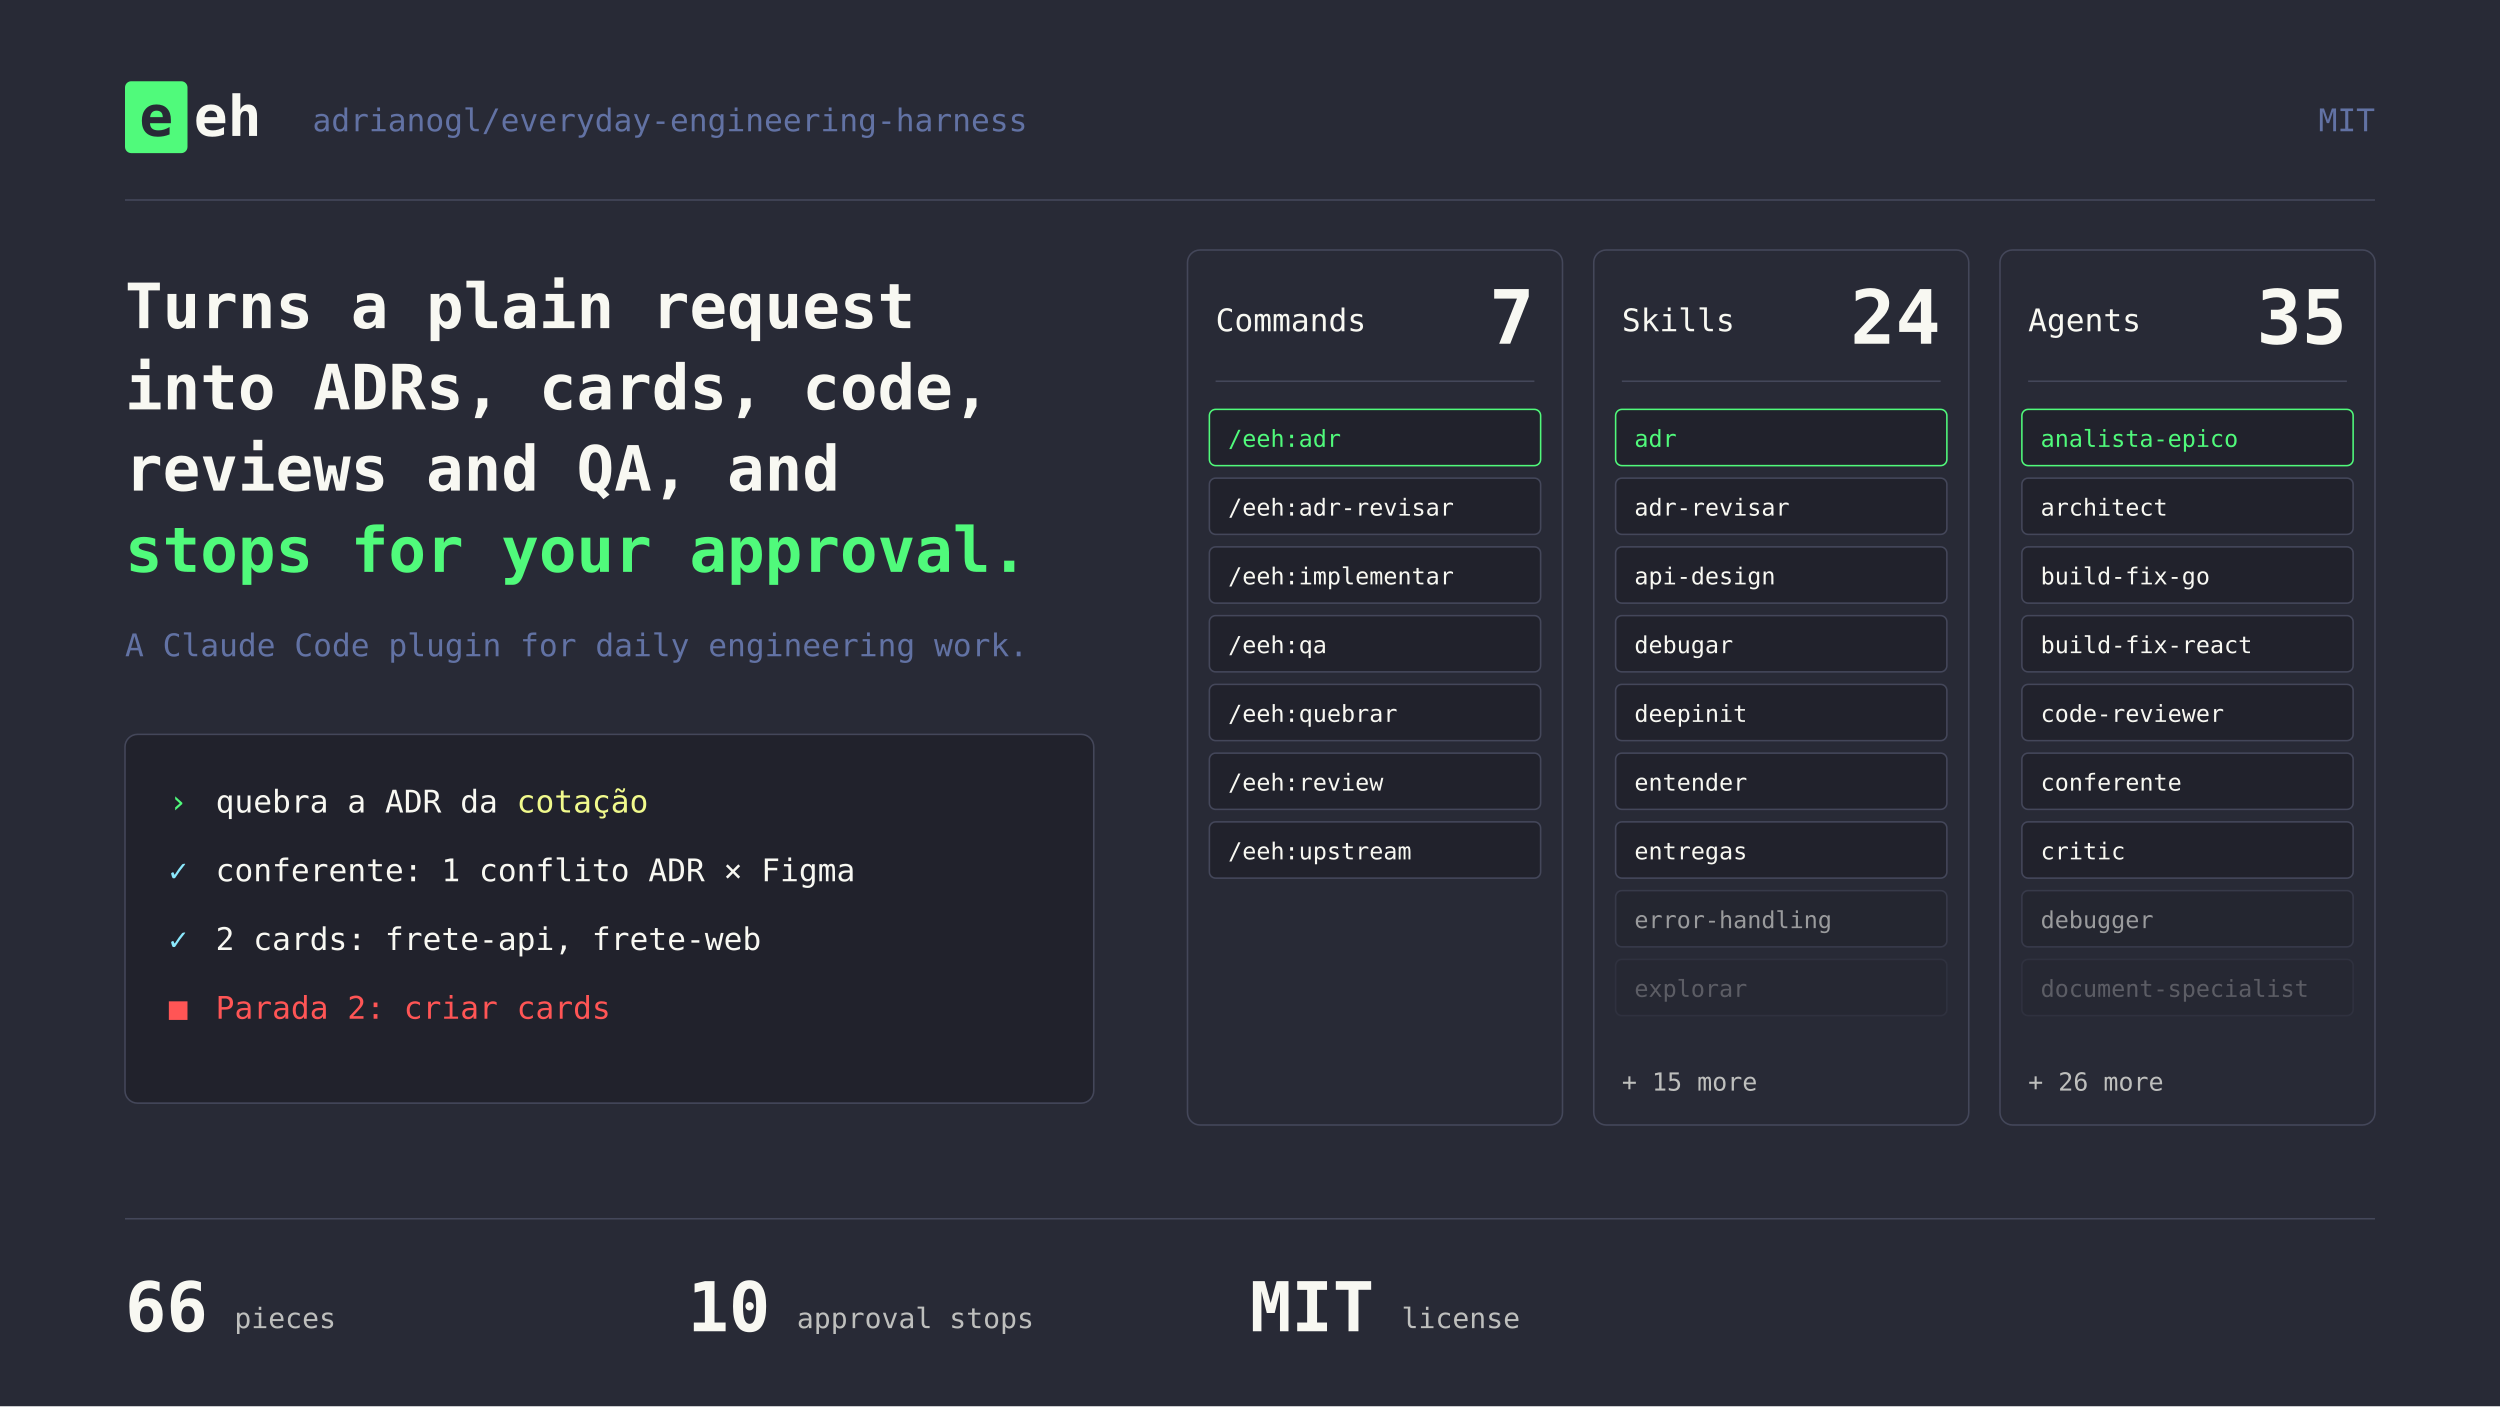
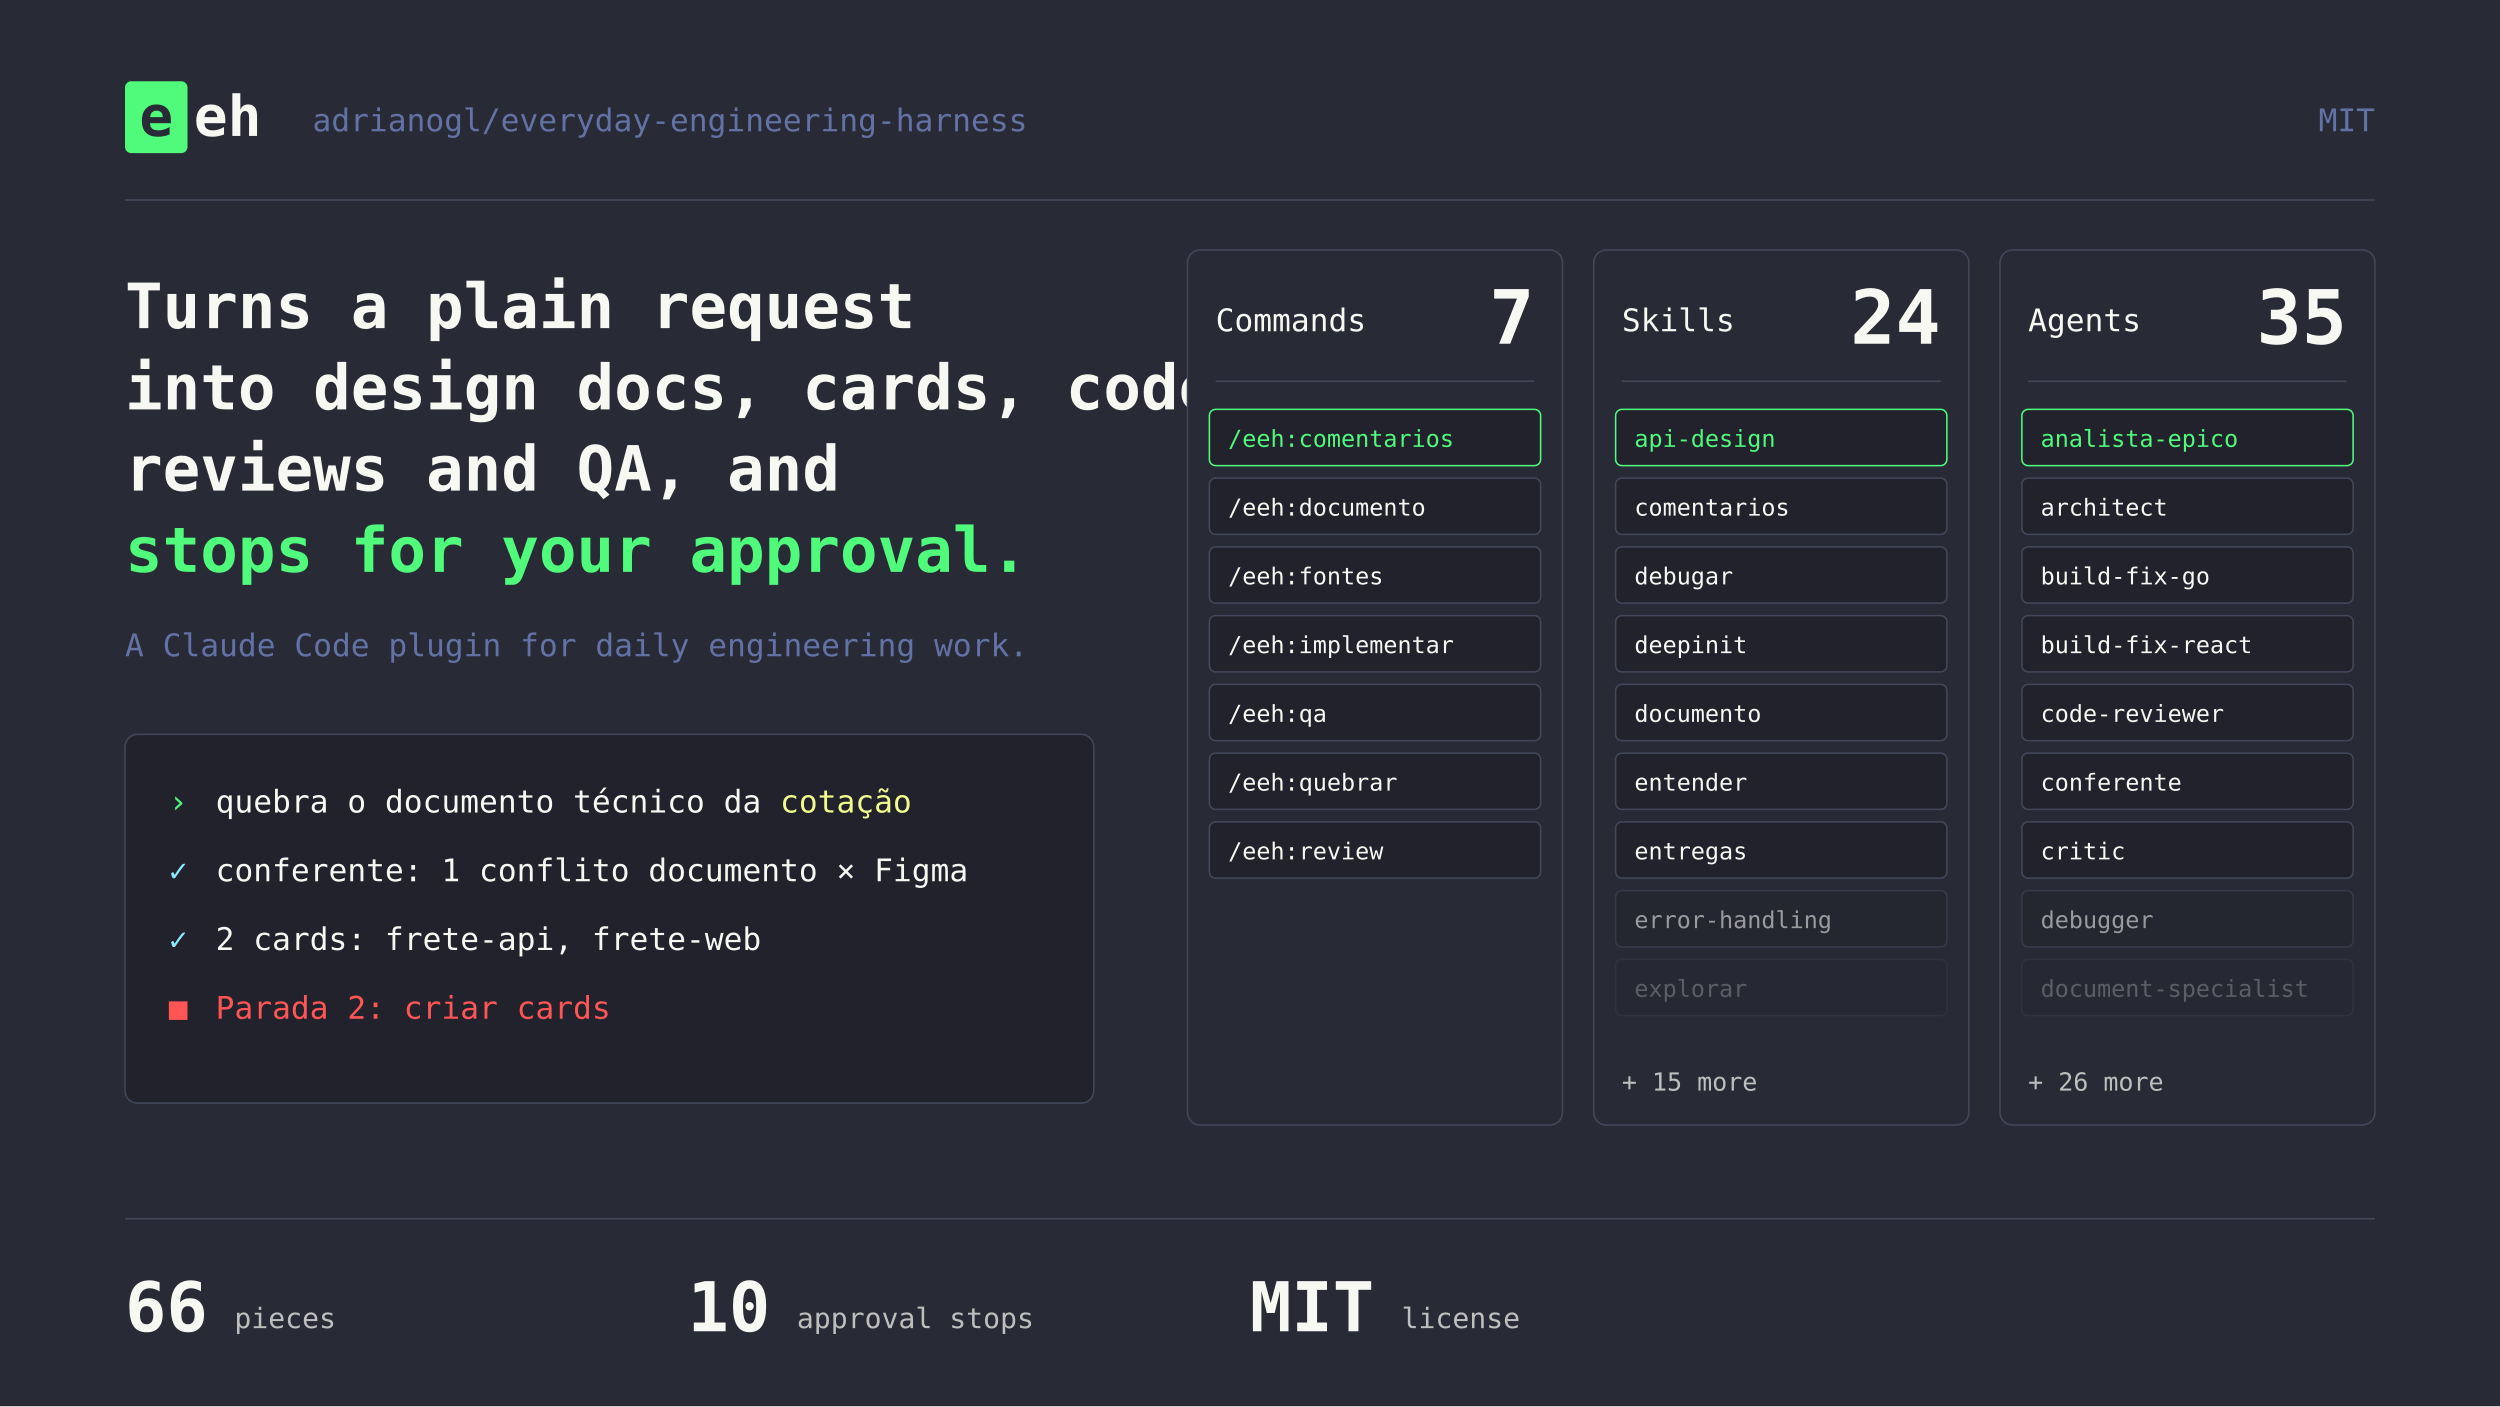
<svg xmlns="http://www.w3.org/2000/svg" width="1600" height="900" viewBox="0 0 1600 900" role="img" aria-label="eeh: 66 pieces, 10 approval stops">
  <rect width="1600" height="900" fill="#282a36" />
  <g font-family="Fira Code, ui-monospace, SFMono-Regular, Menlo, Consolas, monospace">
    <rect x="80" y="52" width="40" height="46" rx="4" fill="#50fa7b" />
    <text x="100" y="87" font-size="36" font-weight="700" fill="#282a36" text-anchor="middle">e</text>
    <text x="124" y="87" font-size="36" font-weight="700" fill="#f8f8f2">eh</text>
    <text x="200" y="84" font-size="20" fill="#6272a4">adrianogl/everyday-engineering-harness</text>
    <text x="1520" y="84" font-size="20" fill="#6272a4" text-anchor="end">MIT</text>
    <line x1="80" y1="128" x2="1520" y2="128" stroke="#44475a" />
    <text x="80" y="210" font-size="40" font-weight="600" fill="#f8f8f2">Turns a plain request</text>
-     <text x="80" y="262" font-size="40" font-weight="600" fill="#f8f8f2">into ADRs, cards, code,</text>
+     <text x="80" y="262" font-size="40" font-weight="600" fill="#f8f8f2">into design docs, cards, code,</text>
    <text x="80" y="314" font-size="40" font-weight="600" fill="#f8f8f2">reviews and QA, and</text>
    <text x="80" y="366" font-size="40" font-weight="600" fill="#50fa7b">stops for your approval.</text>
    <text x="80" y="420" font-size="20" fill="#6272a4">A Claude Code plugin for daily engineering work.</text>
    <rect x="80" y="470" width="620" height="236" rx="8" fill="#21222c" stroke="#44475a" />
    <g font-size="20">
      <text x="108" y="520" fill="#50fa7b">›</text>
-       <text x="138" y="520" fill="#f8f8f2">quebra a ADR da <tspan fill="#f1fa8c">cotação</tspan>
+       <text x="138" y="520" fill="#f8f8f2">quebra o documento técnico da <tspan fill="#f1fa8c">cotação</tspan>
      </text>
    </g>
    <g font-size="20">
      <text x="108" y="564" fill="#8be9fd">✓</text>
-       <text x="138" y="564" fill="#f8f8f2">conferente: 1 conflito ADR × Figma</text>
+       <text x="138" y="564" fill="#f8f8f2">conferente: 1 conflito documento × Figma</text>
    </g>
    <g font-size="20">
      <text x="108" y="608" fill="#8be9fd">✓</text>
      <text x="138" y="608" fill="#f8f8f2">2 cards: frete-api, frete-web</text>
    </g>
    <g font-size="20">
      <text x="108" y="652" fill="#ff5555">■</text>
      <text x="138" y="652" fill="#ff5555">Parada 2: criar cards</text>
    </g>
    <rect x="760" y="160" width="240" height="560" rx="8" fill="#282a36" stroke="#44475a" />
    <text x="778" y="212" font-size="20" fill="#f8f8f2">Commands</text>
    <text x="982" y="220" font-size="48" font-weight="600" fill="#f8f8f2" text-anchor="end">7</text>
    <line x1="778" y1="244" x2="982" y2="244" stroke="#44475a" />
    <g opacity="1">
      <rect x="774" y="262" width="212" height="36" rx="4" fill="#21222c" stroke="#50fa7b" />
-       <text x="786" y="286" font-size="15" fill="#50fa7b">/eeh:adr</text>
+       <text x="786" y="286" font-size="15" fill="#50fa7b">/eeh:comentarios</text>
    </g>
    <g opacity="1">
      <rect x="774" y="306" width="212" height="36" rx="4" fill="#21222c" stroke="#44475a" />
-       <text x="786" y="330" font-size="15" fill="#f8f8f2">/eeh:adr-revisar</text>
+       <text x="786" y="330" font-size="15" fill="#f8f8f2">/eeh:documento</text>
    </g>
    <g opacity="1">
      <rect x="774" y="350" width="212" height="36" rx="4" fill="#21222c" stroke="#44475a" />
-       <text x="786" y="374" font-size="15" fill="#f8f8f2">/eeh:implementar</text>
+       <text x="786" y="374" font-size="15" fill="#f8f8f2">/eeh:fontes</text>
    </g>
    <g opacity="1">
      <rect x="774" y="394" width="212" height="36" rx="4" fill="#21222c" stroke="#44475a" />
-       <text x="786" y="418" font-size="15" fill="#f8f8f2">/eeh:qa</text>
+       <text x="786" y="418" font-size="15" fill="#f8f8f2">/eeh:implementar</text>
    </g>
    <g opacity="1">
      <rect x="774" y="438" width="212" height="36" rx="4" fill="#21222c" stroke="#44475a" />
-       <text x="786" y="462" font-size="15" fill="#f8f8f2">/eeh:quebrar</text>
+       <text x="786" y="462" font-size="15" fill="#f8f8f2">/eeh:qa</text>
    </g>
    <g opacity="1">
      <rect x="774" y="482" width="212" height="36" rx="4" fill="#21222c" stroke="#44475a" />
-       <text x="786" y="506" font-size="15" fill="#f8f8f2">/eeh:review</text>
+       <text x="786" y="506" font-size="15" fill="#f8f8f2">/eeh:quebrar</text>
    </g>
    <g opacity="1">
      <rect x="774" y="526" width="212" height="36" rx="4" fill="#21222c" stroke="#44475a" />
-       <text x="786" y="550" font-size="15" fill="#f8f8f2">/eeh:upstream</text>
+       <text x="786" y="550" font-size="15" fill="#f8f8f2">/eeh:review</text>
    </g>
    <rect x="1020" y="160" width="240" height="560" rx="8" fill="#282a36" stroke="#44475a" />
    <text x="1038" y="212" font-size="20" fill="#f8f8f2">Skills</text>
    <text x="1242" y="220" font-size="48" font-weight="600" fill="#f8f8f2" text-anchor="end">24</text>
    <line x1="1038" y1="244" x2="1242" y2="244" stroke="#44475a" />
    <g opacity="1">
      <rect x="1034" y="262" width="212" height="36" rx="4" fill="#21222c" stroke="#50fa7b" />
-       <text x="1046" y="286" font-size="15" fill="#50fa7b">adr</text>
+       <text x="1046" y="286" font-size="15" fill="#50fa7b">api-design</text>
    </g>
    <g opacity="1">
      <rect x="1034" y="306" width="212" height="36" rx="4" fill="#21222c" stroke="#44475a" />
-       <text x="1046" y="330" font-size="15" fill="#f8f8f2">adr-revisar</text>
+       <text x="1046" y="330" font-size="15" fill="#f8f8f2">comentarios</text>
    </g>
    <g opacity="1">
      <rect x="1034" y="350" width="212" height="36" rx="4" fill="#21222c" stroke="#44475a" />
-       <text x="1046" y="374" font-size="15" fill="#f8f8f2">api-design</text>
+       <text x="1046" y="374" font-size="15" fill="#f8f8f2">debugar</text>
    </g>
    <g opacity="1">
      <rect x="1034" y="394" width="212" height="36" rx="4" fill="#21222c" stroke="#44475a" />
-       <text x="1046" y="418" font-size="15" fill="#f8f8f2">debugar</text>
+       <text x="1046" y="418" font-size="15" fill="#f8f8f2">deepinit</text>
    </g>
    <g opacity="1">
      <rect x="1034" y="438" width="212" height="36" rx="4" fill="#21222c" stroke="#44475a" />
-       <text x="1046" y="462" font-size="15" fill="#f8f8f2">deepinit</text>
+       <text x="1046" y="462" font-size="15" fill="#f8f8f2">documento</text>
    </g>
    <g opacity="1">
      <rect x="1034" y="482" width="212" height="36" rx="4" fill="#21222c" stroke="#44475a" />
      <text x="1046" y="506" font-size="15" fill="#f8f8f2">entender</text>
    </g>
    <g opacity="1">
      <rect x="1034" y="526" width="212" height="36" rx="4" fill="#21222c" stroke="#44475a" />
      <text x="1046" y="550" font-size="15" fill="#f8f8f2">entregas</text>
    </g>
    <g opacity="0.55">
      <rect x="1034" y="570" width="212" height="36" rx="4" fill="#21222c" stroke="#44475a" />
      <text x="1046" y="594" font-size="15" fill="#f8f8f2">error-handling</text>
    </g>
    <g opacity="0.25">
      <rect x="1034" y="614" width="212" height="36" rx="4" fill="#21222c" stroke="#44475a" />
      <text x="1046" y="638" font-size="15" fill="#f8f8f2">explorar</text>
    </g>
    <text x="1038" y="698" font-size="16" fill="#f8f8f2" fill-opacity="0.72">+ 15 more</text>
    <rect x="1280" y="160" width="240" height="560" rx="8" fill="#282a36" stroke="#44475a" />
    <text x="1298" y="212" font-size="20" fill="#f8f8f2">Agents</text>
    <text x="1502" y="220" font-size="48" font-weight="600" fill="#f8f8f2" text-anchor="end">35</text>
    <line x1="1298" y1="244" x2="1502" y2="244" stroke="#44475a" />
    <g opacity="1">
      <rect x="1294" y="262" width="212" height="36" rx="4" fill="#21222c" stroke="#50fa7b" />
      <text x="1306" y="286" font-size="15" fill="#50fa7b">analista-epico</text>
    </g>
    <g opacity="1">
      <rect x="1294" y="306" width="212" height="36" rx="4" fill="#21222c" stroke="#44475a" />
      <text x="1306" y="330" font-size="15" fill="#f8f8f2">architect</text>
    </g>
    <g opacity="1">
      <rect x="1294" y="350" width="212" height="36" rx="4" fill="#21222c" stroke="#44475a" />
      <text x="1306" y="374" font-size="15" fill="#f8f8f2">build-fix-go</text>
    </g>
    <g opacity="1">
      <rect x="1294" y="394" width="212" height="36" rx="4" fill="#21222c" stroke="#44475a" />
      <text x="1306" y="418" font-size="15" fill="#f8f8f2">build-fix-react</text>
    </g>
    <g opacity="1">
      <rect x="1294" y="438" width="212" height="36" rx="4" fill="#21222c" stroke="#44475a" />
      <text x="1306" y="462" font-size="15" fill="#f8f8f2">code-reviewer</text>
    </g>
    <g opacity="1">
      <rect x="1294" y="482" width="212" height="36" rx="4" fill="#21222c" stroke="#44475a" />
      <text x="1306" y="506" font-size="15" fill="#f8f8f2">conferente</text>
    </g>
    <g opacity="1">
      <rect x="1294" y="526" width="212" height="36" rx="4" fill="#21222c" stroke="#44475a" />
      <text x="1306" y="550" font-size="15" fill="#f8f8f2">critic</text>
    </g>
    <g opacity="0.55">
      <rect x="1294" y="570" width="212" height="36" rx="4" fill="#21222c" stroke="#44475a" />
      <text x="1306" y="594" font-size="15" fill="#f8f8f2">debugger</text>
    </g>
    <g opacity="0.25">
      <rect x="1294" y="614" width="212" height="36" rx="4" fill="#21222c" stroke="#44475a" />
      <text x="1306" y="638" font-size="15" fill="#f8f8f2">document-specialist</text>
    </g>
    <text x="1298" y="698" font-size="16" fill="#f8f8f2" fill-opacity="0.72">+ 26 more</text>
    <line x1="80" y1="780" x2="1520" y2="780" stroke="#44475a" />
    <text x="80" y="852" font-size="44" font-weight="600" fill="#f8f8f2">66</text>
    <text x="150" y="850" font-size="18" fill="#f8f8f2" fill-opacity="0.72">pieces</text>
    <text x="440" y="852" font-size="44" font-weight="600" fill="#f8f8f2">10</text>
    <text x="510" y="850" font-size="18" fill="#f8f8f2" fill-opacity="0.72">approval stops</text>
    <text x="800" y="852" font-size="44" font-weight="600" fill="#f8f8f2">MIT</text>
    <text x="897" y="850" font-size="18" fill="#f8f8f2" fill-opacity="0.72">license</text>
  </g>
</svg>
